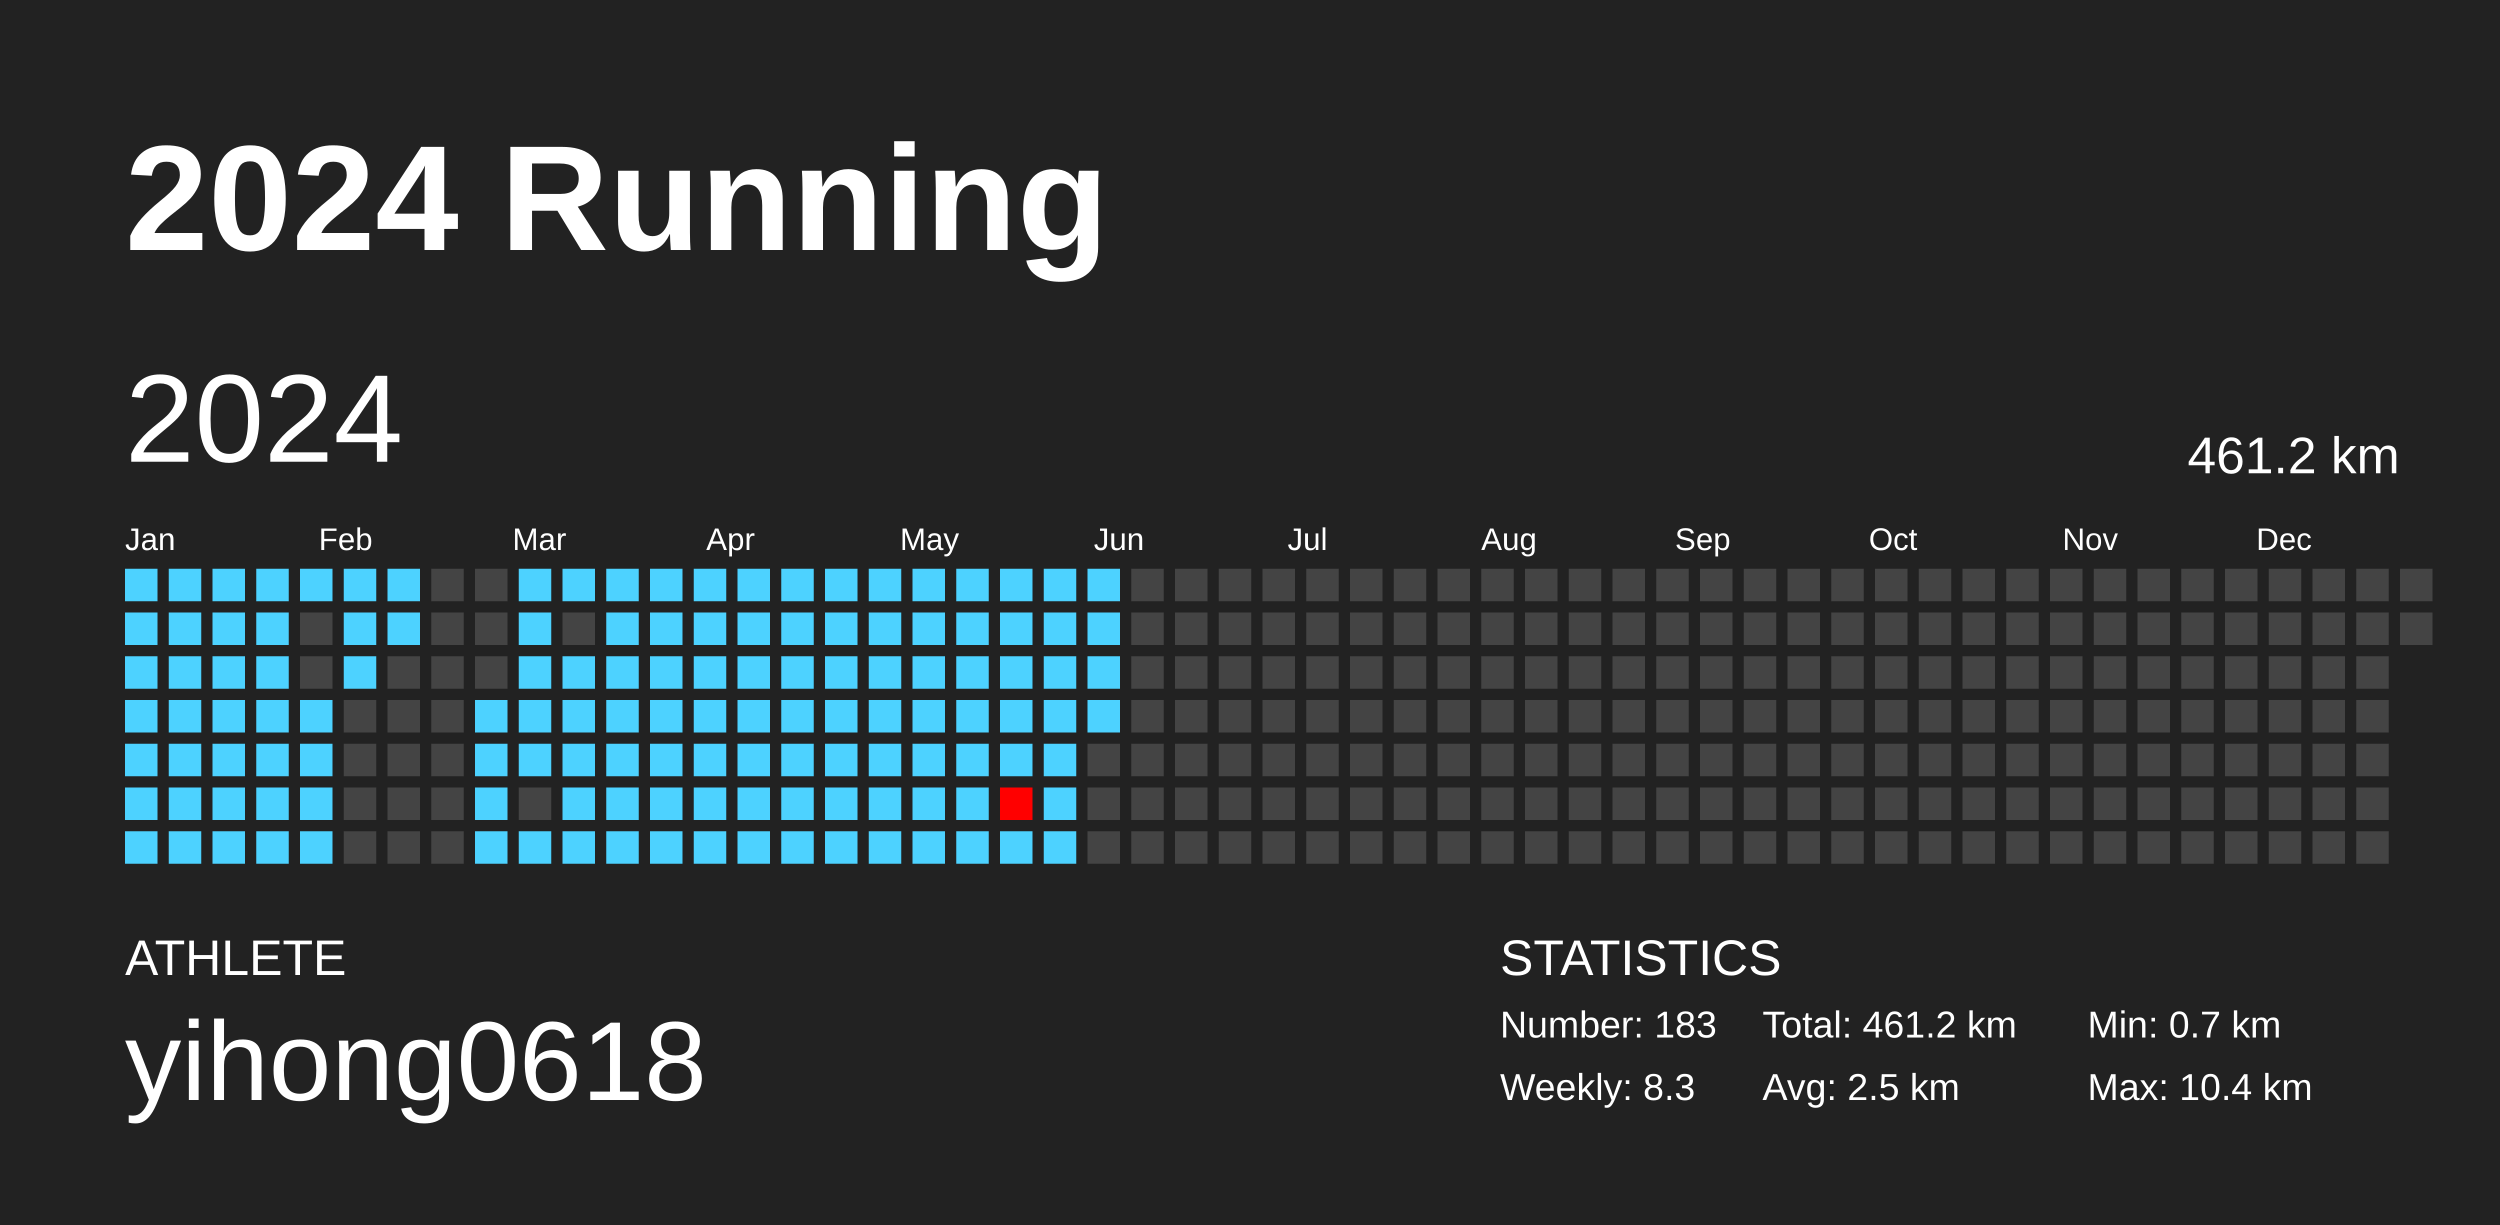
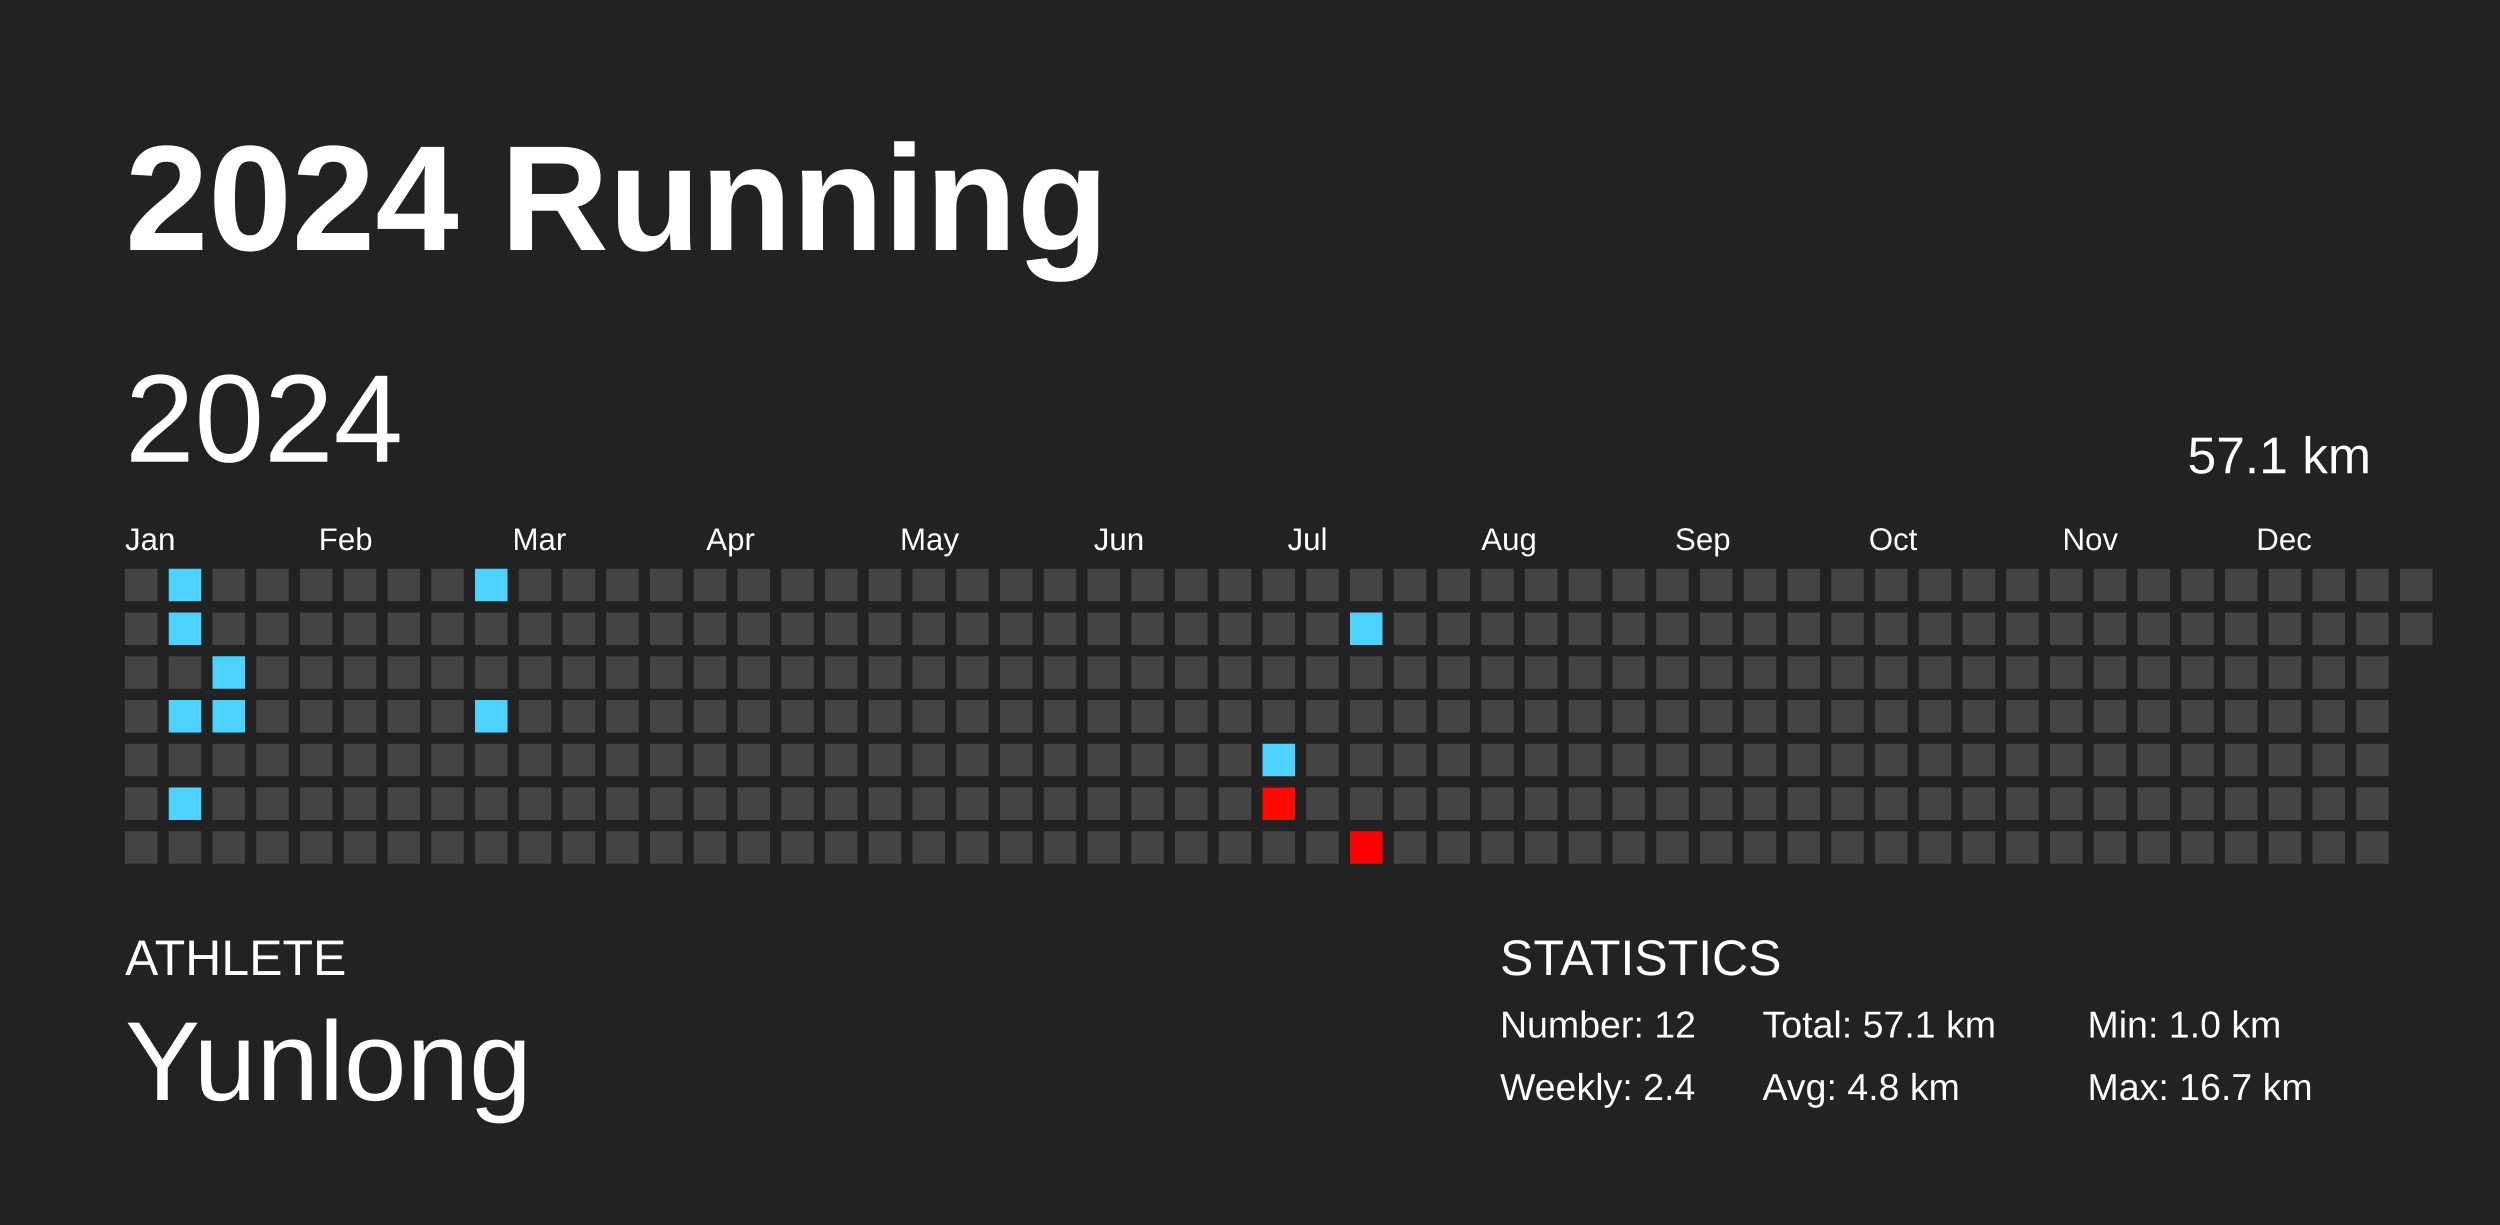
<svg xmlns="http://www.w3.org/2000/svg" baseProfile="full" height="98mm" version="1.1" viewBox="0,0,200,98" width="200mm">
  <defs />
  <rect fill="#222222" height="98" width="200" x="0" y="0" />
  <text fill="#FFFFFF" style="font-size:12px; font-family:Arial; font-weight:bold;" x="10" y="20">2024 Running</text>
  <text fill="#FFFFFF" style="font-size:4px; font-family:Arial" x="10" y="78">ATHLETE</text>
-   <text fill="#FFFFFF" style="font-size:9px; font-family:Arial" x="10" y="88">yihong0618</text>
+   <text fill="#FFFFFF" style="font-size:9px; font-family:Arial" x="10" y="88">Yunlong</text>
  <text fill="#FFFFFF" style="font-size:4px; font-family:Arial" x="120" y="78">STATISTICS</text>
-   <text fill="#FFFFFF" style="font-size:3px; font-family:Arial" x="120" y="83">Number: 183</text>
-   <text fill="#FFFFFF" style="font-size:3px; font-family:Arial" x="120" y="88">Weekly: 8.3</text>
-   <text fill="#FFFFFF" style="font-size:3px; font-family:Arial" x="141" y="83">Total: 461.2 km</text>
-   <text fill="#FFFFFF" style="font-size:3px; font-family:Arial" x="141" y="88">Avg: 2.5 km</text>
-   <text fill="#FFFFFF" style="font-size:3px; font-family:Arial" x="167" y="83">Min: 0.7 km</text>
-   <text fill="#FFFFFF" style="font-size:3px; font-family:Arial" x="167" y="88">Max: 10.4 km</text>
+   <text fill="#FFFFFF" style="font-size:3px; font-family:Arial" x="120" y="83">Number: 12</text>
+   <text fill="#FFFFFF" style="font-size:3px; font-family:Arial" x="120" y="88">Weekly: 2.4</text>
+   <text fill="#FFFFFF" style="font-size:3px; font-family:Arial" x="141" y="83">Total: 57.1 km</text>
+   <text fill="#FFFFFF" style="font-size:3px; font-family:Arial" x="141" y="88">Avg: 4.8 km</text>
+   <text fill="#FFFFFF" style="font-size:3px; font-family:Arial" x="167" y="83">Min: 1.0 km</text>
+   <text fill="#FFFFFF" style="font-size:3px; font-family:Arial" x="167" y="88">Max: 16.7 km</text>
  <text dominant-baseline="hanging" fill="#FFFFFF" style="font-size:10.0px; font-family:Arial;" x="10" y="30">2024</text>
-   <text dominant-baseline="hanging" fill="#FFFFFF" style="font-size:4.125px; font-family:Arial;" x="175" y="35">461.2 km</text>
+   <text dominant-baseline="hanging" fill="#FFFFFF" style="font-size:4.125px; font-family:Arial;" x="175" y="35">57.1 km</text>
  <text fill="#FFFFFF" style="font-size:2.5px; font-family:Arial" x="10.0" y="44">Jan</text>
  <text fill="#FFFFFF" style="font-size:2.5px; font-family:Arial" x="25.5" y="44">Feb</text>
  <text fill="#FFFFFF" style="font-size:2.5px; font-family:Arial" x="41.0" y="44">Mar</text>
  <text fill="#FFFFFF" style="font-size:2.5px; font-family:Arial" x="56.5" y="44">Apr</text>
  <text fill="#FFFFFF" style="font-size:2.5px; font-family:Arial" x="72.0" y="44">May</text>
  <text fill="#FFFFFF" style="font-size:2.5px; font-family:Arial" x="87.5" y="44">Jun</text>
  <text fill="#FFFFFF" style="font-size:2.5px; font-family:Arial" x="103.0" y="44">Jul</text>
  <text fill="#FFFFFF" style="font-size:2.5px; font-family:Arial" x="118.5" y="44">Aug</text>
  <text fill="#FFFFFF" style="font-size:2.5px; font-family:Arial" x="134.0" y="44">Sep</text>
  <text fill="#FFFFFF" style="font-size:2.5px; font-family:Arial" x="149.5" y="44">Oct</text>
  <text fill="#FFFFFF" style="font-size:2.5px; font-family:Arial" x="165.0" y="44">Nov</text>
  <text fill="#FFFFFF" style="font-size:2.5px; font-family:Arial" x="180.5" y="44">Dec</text>
-   <rect fill="#4dd2ff" height="2.6" width="2.6" x="10.0" y="45.5" />
-   <rect fill="#4dd2ff" height="2.6" width="2.6" x="10.0" y="49.0" />
-   <rect fill="#4dd2ff" height="2.6" width="2.6" x="10.0" y="52.5" />
-   <rect fill="#4dd2ff" height="2.6" width="2.6" x="10.0" y="56.0" />
-   <rect fill="#4dd2ff" height="2.6" width="2.6" x="10.0" y="59.5" />
-   <rect fill="#4dd2ff" height="2.6" width="2.6" x="10.0" y="63.0" />
-   <rect fill="#4dd2ff" height="2.6" width="2.6" x="10.0" y="66.5" />
+   <rect fill="#444444" height="2.6" width="2.6" x="10.0" y="45.5" />
+   <rect fill="#444444" height="2.6" width="2.6" x="10.0" y="49.0" />
+   <rect fill="#444444" height="2.6" width="2.6" x="10.0" y="52.5" />
+   <rect fill="#444444" height="2.6" width="2.6" x="10.0" y="56.0" />
+   <rect fill="#444444" height="2.6" width="2.6" x="10.0" y="59.5" />
+   <rect fill="#444444" height="2.6" width="2.6" x="10.0" y="63.0" />
+   <rect fill="#444444" height="2.6" width="2.6" x="10.0" y="66.5" />
  <rect fill="#4dd2ff" height="2.6" width="2.6" x="13.5" y="45.5" />
  <rect fill="#4dd2ff" height="2.6" width="2.6" x="13.5" y="49.0" />
-   <rect fill="#4dd2ff" height="2.6" width="2.6" x="13.5" y="52.5" />
+   <rect fill="#444444" height="2.6" width="2.6" x="13.5" y="52.5" />
  <rect fill="#4dd2ff" height="2.6" width="2.6" x="13.5" y="56.0" />
-   <rect fill="#4dd2ff" height="2.6" width="2.6" x="13.5" y="59.5" />
+   <rect fill="#444444" height="2.6" width="2.6" x="13.5" y="59.5" />
  <rect fill="#4dd2ff" height="2.6" width="2.6" x="13.5" y="63.0" />
-   <rect fill="#4dd2ff" height="2.6" width="2.6" x="13.5" y="66.5" />
-   <rect fill="#4dd2ff" height="2.6" width="2.6" x="17.0" y="45.5" />
-   <rect fill="#4dd2ff" height="2.6" width="2.6" x="17.0" y="49.0" />
+   <rect fill="#444444" height="2.6" width="2.6" x="13.5" y="66.5" />
+   <rect fill="#444444" height="2.6" width="2.6" x="17.0" y="45.5" />
+   <rect fill="#444444" height="2.6" width="2.6" x="17.0" y="49.0" />
  <rect fill="#4dd2ff" height="2.6" width="2.6" x="17.0" y="52.5" />
  <rect fill="#4dd2ff" height="2.6" width="2.6" x="17.0" y="56.0" />
-   <rect fill="#4dd2ff" height="2.6" width="2.6" x="17.0" y="59.5" />
-   <rect fill="#4dd2ff" height="2.6" width="2.6" x="17.0" y="63.0" />
-   <rect fill="#4dd2ff" height="2.6" width="2.6" x="17.0" y="66.5" />
-   <rect fill="#4dd2ff" height="2.6" width="2.6" x="20.5" y="45.5" />
-   <rect fill="#4dd2ff" height="2.6" width="2.6" x="20.5" y="49.0" />
-   <rect fill="#4dd2ff" height="2.6" width="2.6" x="20.5" y="52.5" />
-   <rect fill="#4dd2ff" height="2.6" width="2.6" x="20.5" y="56.0" />
-   <rect fill="#4dd2ff" height="2.6" width="2.6" x="20.5" y="59.5" />
-   <rect fill="#4dd2ff" height="2.6" width="2.6" x="20.5" y="63.0" />
-   <rect fill="#4dd2ff" height="2.6" width="2.6" x="20.5" y="66.5" />
-   <rect fill="#4dd2ff" height="2.6" width="2.6" x="24.0" y="45.5" />
+   <rect fill="#444444" height="2.6" width="2.6" x="17.0" y="59.5" />
+   <rect fill="#444444" height="2.6" width="2.6" x="17.0" y="63.0" />
+   <rect fill="#444444" height="2.6" width="2.6" x="17.0" y="66.5" />
+   <rect fill="#444444" height="2.6" width="2.6" x="20.5" y="45.5" />
+   <rect fill="#444444" height="2.6" width="2.6" x="20.5" y="49.0" />
+   <rect fill="#444444" height="2.6" width="2.6" x="20.5" y="52.5" />
+   <rect fill="#444444" height="2.6" width="2.6" x="20.5" y="56.0" />
+   <rect fill="#444444" height="2.6" width="2.6" x="20.5" y="59.5" />
+   <rect fill="#444444" height="2.6" width="2.6" x="20.5" y="63.0" />
+   <rect fill="#444444" height="2.6" width="2.6" x="20.5" y="66.5" />
+   <rect fill="#444444" height="2.6" width="2.6" x="24.0" y="45.5" />
  <rect fill="#444444" height="2.6" width="2.6" x="24.0" y="49.0" />
  <rect fill="#444444" height="2.6" width="2.6" x="24.0" y="52.5" />
-   <rect fill="#4dd2ff" height="2.6" width="2.6" x="24.0" y="56.0" />
-   <rect fill="#4dd2ff" height="2.6" width="2.6" x="24.0" y="59.5" />
-   <rect fill="#4dd2ff" height="2.6" width="2.6" x="24.0" y="63.0" />
-   <rect fill="#4dd2ff" height="2.6" width="2.6" x="24.0" y="66.5" />
-   <rect fill="#4dd2ff" height="2.6" width="2.6" x="27.5" y="45.5" />
-   <rect fill="#4dd2ff" height="2.6" width="2.6" x="27.5" y="49.0" />
-   <rect fill="#4dd2ff" height="2.6" width="2.6" x="27.5" y="52.5" />
+   <rect fill="#444444" height="2.6" width="2.6" x="24.0" y="56.0" />
+   <rect fill="#444444" height="2.6" width="2.6" x="24.0" y="59.5" />
+   <rect fill="#444444" height="2.6" width="2.6" x="24.0" y="63.0" />
+   <rect fill="#444444" height="2.6" width="2.6" x="24.0" y="66.5" />
+   <rect fill="#444444" height="2.6" width="2.6" x="27.5" y="45.5" />
+   <rect fill="#444444" height="2.6" width="2.6" x="27.5" y="49.0" />
+   <rect fill="#444444" height="2.6" width="2.6" x="27.5" y="52.5" />
  <rect fill="#444444" height="2.6" width="2.6" x="27.5" y="56.0" />
  <rect fill="#444444" height="2.6" width="2.6" x="27.5" y="59.5" />
  <rect fill="#444444" height="2.6" width="2.6" x="27.5" y="63.0" />
  <rect fill="#444444" height="2.6" width="2.6" x="27.5" y="66.5" />
-   <rect fill="#4dd2ff" height="2.6" width="2.6" x="31.0" y="45.5" />
-   <rect fill="#4dd2ff" height="2.6" width="2.6" x="31.0" y="49.0" />
+   <rect fill="#444444" height="2.6" width="2.6" x="31.0" y="45.5" />
+   <rect fill="#444444" height="2.6" width="2.6" x="31.0" y="49.0" />
  <rect fill="#444444" height="2.6" width="2.6" x="31.0" y="52.5" />
  <rect fill="#444444" height="2.6" width="2.6" x="31.0" y="56.0" />
  <rect fill="#444444" height="2.6" width="2.6" x="31.0" y="59.5" />
  <rect fill="#444444" height="2.6" width="2.6" x="31.0" y="63.0" />
  <rect fill="#444444" height="2.6" width="2.6" x="31.0" y="66.5" />
  <rect fill="#444444" height="2.6" width="2.6" x="34.5" y="45.5" />
  <rect fill="#444444" height="2.6" width="2.6" x="34.5" y="49.0" />
  <rect fill="#444444" height="2.6" width="2.6" x="34.5" y="52.5" />
  <rect fill="#444444" height="2.6" width="2.6" x="34.5" y="56.0" />
  <rect fill="#444444" height="2.6" width="2.6" x="34.5" y="59.5" />
  <rect fill="#444444" height="2.6" width="2.6" x="34.5" y="63.0" />
  <rect fill="#444444" height="2.6" width="2.6" x="34.5" y="66.5" />
-   <rect fill="#444444" height="2.6" width="2.6" x="38.0" y="45.5" />
+   <rect fill="#4dd2ff" height="2.6" width="2.6" x="38.0" y="45.5" />
  <rect fill="#444444" height="2.6" width="2.6" x="38.0" y="49.0" />
  <rect fill="#444444" height="2.6" width="2.6" x="38.0" y="52.5" />
  <rect fill="#4dd2ff" height="2.6" width="2.6" x="38.0" y="56.0" />
-   <rect fill="#4dd2ff" height="2.6" width="2.6" x="38.0" y="59.5" />
-   <rect fill="#4dd2ff" height="2.6" width="2.6" x="38.0" y="63.0" />
-   <rect fill="#4dd2ff" height="2.6" width="2.6" x="38.0" y="66.5" />
-   <rect fill="#4dd2ff" height="2.6" width="2.6" x="41.5" y="45.5" />
-   <rect fill="#4dd2ff" height="2.6" width="2.6" x="41.5" y="49.0" />
-   <rect fill="#4dd2ff" height="2.6" width="2.6" x="41.5" y="52.5" />
-   <rect fill="#4dd2ff" height="2.6" width="2.6" x="41.5" y="56.0" />
-   <rect fill="#4dd2ff" height="2.6" width="2.6" x="41.5" y="59.5" />
+   <rect fill="#444444" height="2.6" width="2.6" x="38.0" y="59.5" />
+   <rect fill="#444444" height="2.6" width="2.6" x="38.0" y="63.0" />
+   <rect fill="#444444" height="2.6" width="2.6" x="38.0" y="66.5" />
+   <rect fill="#444444" height="2.6" width="2.6" x="41.5" y="45.5" />
+   <rect fill="#444444" height="2.6" width="2.6" x="41.5" y="49.0" />
+   <rect fill="#444444" height="2.6" width="2.6" x="41.5" y="52.5" />
+   <rect fill="#444444" height="2.6" width="2.6" x="41.5" y="56.0" />
+   <rect fill="#444444" height="2.6" width="2.6" x="41.5" y="59.5" />
  <rect fill="#444444" height="2.6" width="2.6" x="41.5" y="63.0" />
-   <rect fill="#4dd2ff" height="2.6" width="2.6" x="41.5" y="66.5" />
-   <rect fill="#4dd2ff" height="2.6" width="2.6" x="45.0" y="45.5" />
+   <rect fill="#444444" height="2.6" width="2.6" x="41.5" y="66.5" />
+   <rect fill="#444444" height="2.6" width="2.6" x="45.0" y="45.5" />
  <rect fill="#444444" height="2.6" width="2.6" x="45.0" y="49.0" />
-   <rect fill="#4dd2ff" height="2.6" width="2.6" x="45.0" y="52.5" />
-   <rect fill="#4dd2ff" height="2.6" width="2.6" x="45.0" y="56.0" />
-   <rect fill="#4dd2ff" height="2.6" width="2.6" x="45.0" y="59.5" />
-   <rect fill="#4dd2ff" height="2.6" width="2.6" x="45.0" y="63.0" />
-   <rect fill="#4dd2ff" height="2.6" width="2.6" x="45.0" y="66.5" />
-   <rect fill="#4dd2ff" height="2.6" width="2.6" x="48.5" y="45.5" />
-   <rect fill="#4dd2ff" height="2.6" width="2.6" x="48.5" y="49.0" />
-   <rect fill="#4dd2ff" height="2.6" width="2.6" x="48.5" y="52.5" />
-   <rect fill="#4dd2ff" height="2.6" width="2.6" x="48.5" y="56.0" />
-   <rect fill="#4dd2ff" height="2.6" width="2.6" x="48.5" y="59.5" />
-   <rect fill="#4dd2ff" height="2.6" width="2.6" x="48.5" y="63.0" />
-   <rect fill="#4dd2ff" height="2.6" width="2.6" x="48.5" y="66.5" />
-   <rect fill="#4dd2ff" height="2.6" width="2.6" x="52.0" y="45.5" />
-   <rect fill="#4dd2ff" height="2.6" width="2.6" x="52.0" y="49.0" />
-   <rect fill="#4dd2ff" height="2.6" width="2.6" x="52.0" y="52.5" />
-   <rect fill="#4dd2ff" height="2.6" width="2.6" x="52.0" y="56.0" />
-   <rect fill="#4dd2ff" height="2.6" width="2.6" x="52.0" y="59.5" />
-   <rect fill="#4dd2ff" height="2.6" width="2.6" x="52.0" y="63.0" />
-   <rect fill="#4dd2ff" height="2.6" width="2.6" x="52.0" y="66.5" />
-   <rect fill="#4dd2ff" height="2.6" width="2.6" x="55.5" y="45.5" />
-   <rect fill="#4dd2ff" height="2.6" width="2.6" x="55.5" y="49.0" />
-   <rect fill="#4dd2ff" height="2.6" width="2.6" x="55.5" y="52.5" />
-   <rect fill="#4dd2ff" height="2.6" width="2.6" x="55.5" y="56.0" />
-   <rect fill="#4dd2ff" height="2.6" width="2.6" x="55.5" y="59.5" />
-   <rect fill="#4dd2ff" height="2.6" width="2.6" x="55.5" y="63.0" />
-   <rect fill="#4dd2ff" height="2.6" width="2.6" x="55.5" y="66.5" />
-   <rect fill="#4dd2ff" height="2.6" width="2.6" x="59.0" y="45.5" />
-   <rect fill="#4dd2ff" height="2.6" width="2.6" x="59.0" y="49.0" />
-   <rect fill="#4dd2ff" height="2.6" width="2.6" x="59.0" y="52.5" />
-   <rect fill="#4dd2ff" height="2.6" width="2.6" x="59.0" y="56.0" />
-   <rect fill="#4dd2ff" height="2.6" width="2.6" x="59.0" y="59.5" />
-   <rect fill="#4dd2ff" height="2.6" width="2.6" x="59.0" y="63.0" />
-   <rect fill="#4dd2ff" height="2.6" width="2.6" x="59.0" y="66.5" />
-   <rect fill="#4dd2ff" height="2.6" width="2.6" x="62.5" y="45.5" />
-   <rect fill="#4dd2ff" height="2.6" width="2.6" x="62.5" y="49.0" />
-   <rect fill="#4dd2ff" height="2.6" width="2.6" x="62.5" y="52.5" />
-   <rect fill="#4dd2ff" height="2.6" width="2.6" x="62.5" y="56.0" />
-   <rect fill="#4dd2ff" height="2.6" width="2.6" x="62.5" y="59.5" />
-   <rect fill="#4dd2ff" height="2.6" width="2.6" x="62.5" y="63.0" />
-   <rect fill="#4dd2ff" height="2.6" width="2.6" x="62.5" y="66.5" />
-   <rect fill="#4dd2ff" height="2.6" width="2.6" x="66.0" y="45.5" />
-   <rect fill="#4dd2ff" height="2.6" width="2.6" x="66.0" y="49.0" />
-   <rect fill="#4dd2ff" height="2.6" width="2.6" x="66.0" y="52.5" />
-   <rect fill="#4dd2ff" height="2.6" width="2.6" x="66.0" y="56.0" />
-   <rect fill="#4dd2ff" height="2.6" width="2.6" x="66.0" y="59.5" />
-   <rect fill="#4dd2ff" height="2.6" width="2.6" x="66.0" y="63.0" />
-   <rect fill="#4dd2ff" height="2.6" width="2.6" x="66.0" y="66.5" />
-   <rect fill="#4dd2ff" height="2.6" width="2.6" x="69.5" y="45.5" />
-   <rect fill="#4dd2ff" height="2.6" width="2.6" x="69.5" y="49.0" />
-   <rect fill="#4dd2ff" height="2.6" width="2.6" x="69.5" y="52.5" />
-   <rect fill="#4dd2ff" height="2.6" width="2.6" x="69.5" y="56.0" />
-   <rect fill="#4dd2ff" height="2.6" width="2.6" x="69.5" y="59.5" />
-   <rect fill="#4dd2ff" height="2.6" width="2.6" x="69.5" y="63.0" />
-   <rect fill="#4dd2ff" height="2.6" width="2.6" x="69.5" y="66.5" />
-   <rect fill="#4dd2ff" height="2.6" width="2.6" x="73.0" y="45.5" />
-   <rect fill="#4dd2ff" height="2.6" width="2.6" x="73.0" y="49.0" />
-   <rect fill="#4dd2ff" height="2.6" width="2.6" x="73.0" y="52.5" />
-   <rect fill="#4dd2ff" height="2.6" width="2.6" x="73.0" y="56.0" />
-   <rect fill="#4dd2ff" height="2.6" width="2.6" x="73.0" y="59.5" />
-   <rect fill="#4dd2ff" height="2.6" width="2.6" x="73.0" y="63.0" />
-   <rect fill="#4dd2ff" height="2.6" width="2.6" x="73.0" y="66.5" />
-   <rect fill="#4dd2ff" height="2.6" width="2.6" x="76.5" y="45.5" />
-   <rect fill="#4dd2ff" height="2.6" width="2.6" x="76.5" y="49.0" />
-   <rect fill="#4dd2ff" height="2.6" width="2.6" x="76.5" y="52.5" />
-   <rect fill="#4dd2ff" height="2.6" width="2.6" x="76.5" y="56.0" />
-   <rect fill="#4dd2ff" height="2.6" width="2.6" x="76.5" y="59.5" />
-   <rect fill="#4dd2ff" height="2.6" width="2.6" x="76.5" y="63.0" />
-   <rect fill="#4dd2ff" height="2.6" width="2.6" x="76.5" y="66.5" />
-   <rect fill="#4dd2ff" height="2.6" width="2.6" x="80.0" y="45.5" />
-   <rect fill="#4dd2ff" height="2.6" width="2.6" x="80.0" y="49.0" />
-   <rect fill="#4dd2ff" height="2.6" width="2.6" x="80.0" y="52.5" />
-   <rect fill="#4dd2ff" height="2.6" width="2.6" x="80.0" y="56.0" />
-   <rect fill="#4dd2ff" height="2.6" width="2.6" x="80.0" y="59.5" />
-   <rect fill="#ff0000" height="2.6" width="2.6" x="80.0" y="63.0" />
-   <rect fill="#4dd2ff" height="2.6" width="2.6" x="80.0" y="66.5" />
-   <rect fill="#4dd2ff" height="2.6" width="2.6" x="83.5" y="45.5" />
-   <rect fill="#4dd2ff" height="2.6" width="2.6" x="83.5" y="49.0" />
-   <rect fill="#4dd2ff" height="2.6" width="2.6" x="83.5" y="52.5" />
-   <rect fill="#4dd2ff" height="2.6" width="2.6" x="83.5" y="56.0" />
-   <rect fill="#4dd2ff" height="2.6" width="2.6" x="83.5" y="59.5" />
-   <rect fill="#4dd2ff" height="2.6" width="2.6" x="83.5" y="63.0" />
-   <rect fill="#4dd2ff" height="2.6" width="2.6" x="83.5" y="66.5" />
-   <rect fill="#4dd2ff" height="2.6" width="2.6" x="87.0" y="45.5" />
-   <rect fill="#4dd2ff" height="2.6" width="2.6" x="87.0" y="49.0" />
-   <rect fill="#4dd2ff" height="2.6" width="2.6" x="87.0" y="52.5" />
-   <rect fill="#4dd2ff" height="2.6" width="2.6" x="87.0" y="56.0" />
+   <rect fill="#444444" height="2.6" width="2.6" x="45.0" y="52.5" />
+   <rect fill="#444444" height="2.6" width="2.6" x="45.0" y="56.0" />
+   <rect fill="#444444" height="2.6" width="2.6" x="45.0" y="59.5" />
+   <rect fill="#444444" height="2.6" width="2.6" x="45.0" y="63.0" />
+   <rect fill="#444444" height="2.6" width="2.6" x="45.0" y="66.5" />
+   <rect fill="#444444" height="2.6" width="2.6" x="48.5" y="45.5" />
+   <rect fill="#444444" height="2.6" width="2.6" x="48.5" y="49.0" />
+   <rect fill="#444444" height="2.6" width="2.6" x="48.5" y="52.5" />
+   <rect fill="#444444" height="2.6" width="2.6" x="48.5" y="56.0" />
+   <rect fill="#444444" height="2.6" width="2.6" x="48.5" y="59.5" />
+   <rect fill="#444444" height="2.6" width="2.6" x="48.5" y="63.0" />
+   <rect fill="#444444" height="2.6" width="2.6" x="48.5" y="66.5" />
+   <rect fill="#444444" height="2.6" width="2.6" x="52.0" y="45.5" />
+   <rect fill="#444444" height="2.6" width="2.6" x="52.0" y="49.0" />
+   <rect fill="#444444" height="2.6" width="2.6" x="52.0" y="52.5" />
+   <rect fill="#444444" height="2.6" width="2.6" x="52.0" y="56.0" />
+   <rect fill="#444444" height="2.6" width="2.6" x="52.0" y="59.5" />
+   <rect fill="#444444" height="2.6" width="2.6" x="52.0" y="63.0" />
+   <rect fill="#444444" height="2.6" width="2.6" x="52.0" y="66.5" />
+   <rect fill="#444444" height="2.6" width="2.6" x="55.5" y="45.5" />
+   <rect fill="#444444" height="2.6" width="2.6" x="55.5" y="49.0" />
+   <rect fill="#444444" height="2.6" width="2.6" x="55.5" y="52.5" />
+   <rect fill="#444444" height="2.6" width="2.6" x="55.5" y="56.0" />
+   <rect fill="#444444" height="2.6" width="2.6" x="55.5" y="59.5" />
+   <rect fill="#444444" height="2.6" width="2.6" x="55.5" y="63.0" />
+   <rect fill="#444444" height="2.6" width="2.6" x="55.5" y="66.5" />
+   <rect fill="#444444" height="2.6" width="2.6" x="59.0" y="45.5" />
+   <rect fill="#444444" height="2.6" width="2.6" x="59.0" y="49.0" />
+   <rect fill="#444444" height="2.6" width="2.6" x="59.0" y="52.5" />
+   <rect fill="#444444" height="2.6" width="2.6" x="59.0" y="56.0" />
+   <rect fill="#444444" height="2.6" width="2.6" x="59.0" y="59.5" />
+   <rect fill="#444444" height="2.6" width="2.6" x="59.0" y="63.0" />
+   <rect fill="#444444" height="2.6" width="2.6" x="59.0" y="66.5" />
+   <rect fill="#444444" height="2.6" width="2.6" x="62.5" y="45.5" />
+   <rect fill="#444444" height="2.6" width="2.6" x="62.5" y="49.0" />
+   <rect fill="#444444" height="2.6" width="2.6" x="62.5" y="52.5" />
+   <rect fill="#444444" height="2.6" width="2.6" x="62.5" y="56.0" />
+   <rect fill="#444444" height="2.6" width="2.6" x="62.5" y="59.5" />
+   <rect fill="#444444" height="2.6" width="2.6" x="62.5" y="63.0" />
+   <rect fill="#444444" height="2.6" width="2.6" x="62.5" y="66.5" />
+   <rect fill="#444444" height="2.6" width="2.6" x="66.0" y="45.5" />
+   <rect fill="#444444" height="2.6" width="2.6" x="66.0" y="49.0" />
+   <rect fill="#444444" height="2.6" width="2.6" x="66.0" y="52.5" />
+   <rect fill="#444444" height="2.6" width="2.6" x="66.0" y="56.0" />
+   <rect fill="#444444" height="2.6" width="2.6" x="66.0" y="59.5" />
+   <rect fill="#444444" height="2.6" width="2.6" x="66.0" y="63.0" />
+   <rect fill="#444444" height="2.6" width="2.6" x="66.0" y="66.5" />
+   <rect fill="#444444" height="2.6" width="2.6" x="69.5" y="45.5" />
+   <rect fill="#444444" height="2.6" width="2.6" x="69.5" y="49.0" />
+   <rect fill="#444444" height="2.6" width="2.6" x="69.5" y="52.5" />
+   <rect fill="#444444" height="2.6" width="2.6" x="69.5" y="56.0" />
+   <rect fill="#444444" height="2.6" width="2.6" x="69.5" y="59.5" />
+   <rect fill="#444444" height="2.6" width="2.6" x="69.5" y="63.0" />
+   <rect fill="#444444" height="2.6" width="2.6" x="69.5" y="66.5" />
+   <rect fill="#444444" height="2.6" width="2.6" x="73.0" y="45.5" />
+   <rect fill="#444444" height="2.6" width="2.6" x="73.0" y="49.0" />
+   <rect fill="#444444" height="2.6" width="2.6" x="73.0" y="52.5" />
+   <rect fill="#444444" height="2.6" width="2.6" x="73.0" y="56.0" />
+   <rect fill="#444444" height="2.6" width="2.6" x="73.0" y="59.5" />
+   <rect fill="#444444" height="2.6" width="2.6" x="73.0" y="63.0" />
+   <rect fill="#444444" height="2.6" width="2.6" x="73.0" y="66.5" />
+   <rect fill="#444444" height="2.6" width="2.6" x="76.5" y="45.5" />
+   <rect fill="#444444" height="2.6" width="2.6" x="76.5" y="49.0" />
+   <rect fill="#444444" height="2.6" width="2.6" x="76.5" y="52.5" />
+   <rect fill="#444444" height="2.6" width="2.6" x="76.5" y="56.0" />
+   <rect fill="#444444" height="2.6" width="2.6" x="76.5" y="59.5" />
+   <rect fill="#444444" height="2.6" width="2.6" x="76.5" y="63.0" />
+   <rect fill="#444444" height="2.6" width="2.6" x="76.5" y="66.5" />
+   <rect fill="#444444" height="2.6" width="2.6" x="80.0" y="45.5" />
+   <rect fill="#444444" height="2.6" width="2.6" x="80.0" y="49.0" />
+   <rect fill="#444444" height="2.6" width="2.6" x="80.0" y="52.5" />
+   <rect fill="#444444" height="2.6" width="2.6" x="80.0" y="56.0" />
+   <rect fill="#444444" height="2.6" width="2.6" x="80.0" y="59.5" />
+   <rect fill="#444444" height="2.6" width="2.6" x="80.0" y="63.0" />
+   <rect fill="#444444" height="2.6" width="2.6" x="80.0" y="66.5" />
+   <rect fill="#444444" height="2.6" width="2.6" x="83.5" y="45.5" />
+   <rect fill="#444444" height="2.6" width="2.6" x="83.5" y="49.0" />
+   <rect fill="#444444" height="2.6" width="2.6" x="83.5" y="52.5" />
+   <rect fill="#444444" height="2.6" width="2.6" x="83.5" y="56.0" />
+   <rect fill="#444444" height="2.6" width="2.6" x="83.5" y="59.5" />
+   <rect fill="#444444" height="2.6" width="2.6" x="83.5" y="63.0" />
+   <rect fill="#444444" height="2.6" width="2.6" x="83.5" y="66.5" />
+   <rect fill="#444444" height="2.6" width="2.6" x="87.0" y="45.5" />
+   <rect fill="#444444" height="2.6" width="2.6" x="87.0" y="49.0" />
+   <rect fill="#444444" height="2.6" width="2.6" x="87.0" y="52.5" />
+   <rect fill="#444444" height="2.6" width="2.6" x="87.0" y="56.0" />
  <rect fill="#444444" height="2.6" width="2.6" x="87.0" y="59.5" />
  <rect fill="#444444" height="2.6" width="2.6" x="87.0" y="63.0" />
  <rect fill="#444444" height="2.6" width="2.6" x="87.0" y="66.5" />
  <rect fill="#444444" height="2.6" width="2.6" x="90.5" y="45.5" />
  <rect fill="#444444" height="2.6" width="2.6" x="90.5" y="49.0" />
  <rect fill="#444444" height="2.6" width="2.6" x="90.5" y="52.5" />
  <rect fill="#444444" height="2.6" width="2.6" x="90.5" y="56.0" />
  <rect fill="#444444" height="2.6" width="2.6" x="90.5" y="59.5" />
  <rect fill="#444444" height="2.6" width="2.6" x="90.5" y="63.0" />
  <rect fill="#444444" height="2.6" width="2.6" x="90.5" y="66.5" />
  <rect fill="#444444" height="2.6" width="2.6" x="94.0" y="45.5" />
  <rect fill="#444444" height="2.6" width="2.6" x="94.0" y="49.0" />
  <rect fill="#444444" height="2.6" width="2.6" x="94.0" y="52.5" />
  <rect fill="#444444" height="2.6" width="2.6" x="94.0" y="56.0" />
  <rect fill="#444444" height="2.6" width="2.6" x="94.0" y="59.5" />
  <rect fill="#444444" height="2.6" width="2.6" x="94.0" y="63.0" />
  <rect fill="#444444" height="2.6" width="2.6" x="94.0" y="66.5" />
  <rect fill="#444444" height="2.6" width="2.6" x="97.5" y="45.5" />
  <rect fill="#444444" height="2.6" width="2.6" x="97.5" y="49.0" />
  <rect fill="#444444" height="2.6" width="2.6" x="97.5" y="52.5" />
  <rect fill="#444444" height="2.6" width="2.6" x="97.5" y="56.0" />
  <rect fill="#444444" height="2.6" width="2.6" x="97.5" y="59.5" />
  <rect fill="#444444" height="2.6" width="2.6" x="97.5" y="63.0" />
  <rect fill="#444444" height="2.6" width="2.6" x="97.5" y="66.5" />
  <rect fill="#444444" height="2.6" width="2.6" x="101.0" y="45.5" />
  <rect fill="#444444" height="2.6" width="2.6" x="101.0" y="49.0" />
  <rect fill="#444444" height="2.6" width="2.6" x="101.0" y="52.5" />
  <rect fill="#444444" height="2.6" width="2.6" x="101.0" y="56.0" />
-   <rect fill="#444444" height="2.6" width="2.6" x="101.0" y="59.5" />
-   <rect fill="#444444" height="2.6" width="2.6" x="101.0" y="63.0" />
+   <rect fill="#4dd2ff" height="2.6" width="2.6" x="101.0" y="59.5" />
+   <rect fill="#ff0900" height="2.6" width="2.6" x="101.0" y="63.0" />
  <rect fill="#444444" height="2.6" width="2.6" x="101.0" y="66.5" />
  <rect fill="#444444" height="2.6" width="2.6" x="104.5" y="45.5" />
  <rect fill="#444444" height="2.6" width="2.6" x="104.5" y="49.0" />
  <rect fill="#444444" height="2.6" width="2.6" x="104.5" y="52.5" />
  <rect fill="#444444" height="2.6" width="2.6" x="104.5" y="56.0" />
  <rect fill="#444444" height="2.6" width="2.6" x="104.5" y="59.5" />
  <rect fill="#444444" height="2.6" width="2.6" x="104.5" y="63.0" />
  <rect fill="#444444" height="2.6" width="2.6" x="104.5" y="66.5" />
  <rect fill="#444444" height="2.6" width="2.6" x="108.0" y="45.5" />
-   <rect fill="#444444" height="2.6" width="2.6" x="108.0" y="49.0" />
+   <rect fill="#4dd2ff" height="2.6" width="2.6" x="108.0" y="49.0" />
  <rect fill="#444444" height="2.6" width="2.6" x="108.0" y="52.5" />
  <rect fill="#444444" height="2.6" width="2.6" x="108.0" y="56.0" />
  <rect fill="#444444" height="2.6" width="2.6" x="108.0" y="59.5" />
  <rect fill="#444444" height="2.6" width="2.6" x="108.0" y="63.0" />
-   <rect fill="#444444" height="2.6" width="2.6" x="108.0" y="66.5" />
+   <rect fill="#ff0000" height="2.6" width="2.6" x="108.0" y="66.5" />
  <rect fill="#444444" height="2.6" width="2.6" x="111.5" y="45.5" />
  <rect fill="#444444" height="2.6" width="2.6" x="111.5" y="49.0" />
  <rect fill="#444444" height="2.6" width="2.6" x="111.5" y="52.5" />
  <rect fill="#444444" height="2.6" width="2.6" x="111.5" y="56.0" />
  <rect fill="#444444" height="2.6" width="2.6" x="111.5" y="59.5" />
  <rect fill="#444444" height="2.6" width="2.6" x="111.5" y="63.0" />
  <rect fill="#444444" height="2.6" width="2.6" x="111.5" y="66.5" />
  <rect fill="#444444" height="2.6" width="2.6" x="115.0" y="45.5" />
  <rect fill="#444444" height="2.6" width="2.6" x="115.0" y="49.0" />
  <rect fill="#444444" height="2.6" width="2.6" x="115.0" y="52.5" />
  <rect fill="#444444" height="2.6" width="2.6" x="115.0" y="56.0" />
  <rect fill="#444444" height="2.6" width="2.6" x="115.0" y="59.5" />
  <rect fill="#444444" height="2.6" width="2.6" x="115.0" y="63.0" />
  <rect fill="#444444" height="2.6" width="2.6" x="115.0" y="66.5" />
  <rect fill="#444444" height="2.6" width="2.6" x="118.5" y="45.5" />
  <rect fill="#444444" height="2.6" width="2.6" x="118.5" y="49.0" />
  <rect fill="#444444" height="2.6" width="2.6" x="118.5" y="52.5" />
  <rect fill="#444444" height="2.6" width="2.6" x="118.5" y="56.0" />
  <rect fill="#444444" height="2.6" width="2.6" x="118.5" y="59.5" />
  <rect fill="#444444" height="2.6" width="2.6" x="118.5" y="63.0" />
  <rect fill="#444444" height="2.6" width="2.6" x="118.5" y="66.5" />
  <rect fill="#444444" height="2.6" width="2.6" x="122.0" y="45.5" />
  <rect fill="#444444" height="2.6" width="2.6" x="122.0" y="49.0" />
  <rect fill="#444444" height="2.6" width="2.6" x="122.0" y="52.5" />
  <rect fill="#444444" height="2.6" width="2.6" x="122.0" y="56.0" />
  <rect fill="#444444" height="2.6" width="2.6" x="122.0" y="59.5" />
  <rect fill="#444444" height="2.6" width="2.6" x="122.0" y="63.0" />
  <rect fill="#444444" height="2.6" width="2.6" x="122.0" y="66.5" />
  <rect fill="#444444" height="2.6" width="2.6" x="125.5" y="45.5" />
  <rect fill="#444444" height="2.6" width="2.6" x="125.5" y="49.0" />
  <rect fill="#444444" height="2.6" width="2.6" x="125.5" y="52.5" />
  <rect fill="#444444" height="2.6" width="2.6" x="125.5" y="56.0" />
  <rect fill="#444444" height="2.6" width="2.6" x="125.5" y="59.5" />
  <rect fill="#444444" height="2.6" width="2.6" x="125.5" y="63.0" />
  <rect fill="#444444" height="2.6" width="2.6" x="125.5" y="66.5" />
  <rect fill="#444444" height="2.6" width="2.6" x="129.0" y="45.5" />
  <rect fill="#444444" height="2.6" width="2.6" x="129.0" y="49.0" />
  <rect fill="#444444" height="2.6" width="2.6" x="129.0" y="52.5" />
  <rect fill="#444444" height="2.6" width="2.6" x="129.0" y="56.0" />
  <rect fill="#444444" height="2.6" width="2.6" x="129.0" y="59.5" />
  <rect fill="#444444" height="2.6" width="2.6" x="129.0" y="63.0" />
  <rect fill="#444444" height="2.6" width="2.6" x="129.0" y="66.5" />
  <rect fill="#444444" height="2.6" width="2.6" x="132.5" y="45.5" />
  <rect fill="#444444" height="2.6" width="2.6" x="132.5" y="49.0" />
  <rect fill="#444444" height="2.6" width="2.6" x="132.5" y="52.5" />
  <rect fill="#444444" height="2.6" width="2.6" x="132.5" y="56.0" />
  <rect fill="#444444" height="2.6" width="2.6" x="132.5" y="59.5" />
  <rect fill="#444444" height="2.6" width="2.6" x="132.5" y="63.0" />
  <rect fill="#444444" height="2.6" width="2.6" x="132.5" y="66.5" />
  <rect fill="#444444" height="2.6" width="2.6" x="136.0" y="45.5" />
  <rect fill="#444444" height="2.6" width="2.6" x="136.0" y="49.0" />
  <rect fill="#444444" height="2.6" width="2.6" x="136.0" y="52.5" />
  <rect fill="#444444" height="2.6" width="2.6" x="136.0" y="56.0" />
  <rect fill="#444444" height="2.6" width="2.6" x="136.0" y="59.5" />
  <rect fill="#444444" height="2.6" width="2.6" x="136.0" y="63.0" />
  <rect fill="#444444" height="2.6" width="2.6" x="136.0" y="66.5" />
  <rect fill="#444444" height="2.6" width="2.6" x="139.5" y="45.5" />
  <rect fill="#444444" height="2.6" width="2.6" x="139.5" y="49.0" />
  <rect fill="#444444" height="2.6" width="2.6" x="139.5" y="52.5" />
  <rect fill="#444444" height="2.6" width="2.6" x="139.5" y="56.0" />
  <rect fill="#444444" height="2.6" width="2.6" x="139.5" y="59.5" />
  <rect fill="#444444" height="2.6" width="2.6" x="139.5" y="63.0" />
  <rect fill="#444444" height="2.6" width="2.6" x="139.5" y="66.5" />
  <rect fill="#444444" height="2.6" width="2.6" x="143.0" y="45.5" />
  <rect fill="#444444" height="2.6" width="2.6" x="143.0" y="49.0" />
  <rect fill="#444444" height="2.6" width="2.6" x="143.0" y="52.5" />
  <rect fill="#444444" height="2.6" width="2.6" x="143.0" y="56.0" />
  <rect fill="#444444" height="2.6" width="2.6" x="143.0" y="59.5" />
  <rect fill="#444444" height="2.6" width="2.6" x="143.0" y="63.0" />
  <rect fill="#444444" height="2.6" width="2.6" x="143.0" y="66.5" />
  <rect fill="#444444" height="2.6" width="2.6" x="146.5" y="45.5" />
  <rect fill="#444444" height="2.6" width="2.6" x="146.5" y="49.0" />
  <rect fill="#444444" height="2.6" width="2.6" x="146.5" y="52.5" />
  <rect fill="#444444" height="2.6" width="2.6" x="146.5" y="56.0" />
  <rect fill="#444444" height="2.6" width="2.6" x="146.5" y="59.5" />
  <rect fill="#444444" height="2.6" width="2.6" x="146.5" y="63.0" />
  <rect fill="#444444" height="2.6" width="2.6" x="146.5" y="66.5" />
  <rect fill="#444444" height="2.6" width="2.6" x="150.0" y="45.5" />
  <rect fill="#444444" height="2.6" width="2.6" x="150.0" y="49.0" />
  <rect fill="#444444" height="2.6" width="2.6" x="150.0" y="52.5" />
  <rect fill="#444444" height="2.6" width="2.6" x="150.0" y="56.0" />
  <rect fill="#444444" height="2.6" width="2.6" x="150.0" y="59.5" />
  <rect fill="#444444" height="2.6" width="2.6" x="150.0" y="63.0" />
  <rect fill="#444444" height="2.6" width="2.6" x="150.0" y="66.5" />
  <rect fill="#444444" height="2.6" width="2.6" x="153.5" y="45.5" />
  <rect fill="#444444" height="2.6" width="2.6" x="153.5" y="49.0" />
  <rect fill="#444444" height="2.6" width="2.6" x="153.5" y="52.5" />
  <rect fill="#444444" height="2.6" width="2.6" x="153.5" y="56.0" />
  <rect fill="#444444" height="2.6" width="2.6" x="153.5" y="59.5" />
  <rect fill="#444444" height="2.6" width="2.6" x="153.5" y="63.0" />
  <rect fill="#444444" height="2.6" width="2.6" x="153.5" y="66.5" />
  <rect fill="#444444" height="2.6" width="2.6" x="157.0" y="45.5" />
  <rect fill="#444444" height="2.6" width="2.6" x="157.0" y="49.0" />
  <rect fill="#444444" height="2.6" width="2.6" x="157.0" y="52.5" />
  <rect fill="#444444" height="2.6" width="2.6" x="157.0" y="56.0" />
  <rect fill="#444444" height="2.6" width="2.6" x="157.0" y="59.5" />
  <rect fill="#444444" height="2.6" width="2.6" x="157.0" y="63.0" />
  <rect fill="#444444" height="2.6" width="2.6" x="157.0" y="66.5" />
  <rect fill="#444444" height="2.6" width="2.6" x="160.5" y="45.5" />
  <rect fill="#444444" height="2.6" width="2.6" x="160.5" y="49.0" />
  <rect fill="#444444" height="2.6" width="2.6" x="160.5" y="52.5" />
  <rect fill="#444444" height="2.6" width="2.6" x="160.5" y="56.0" />
  <rect fill="#444444" height="2.6" width="2.6" x="160.5" y="59.5" />
  <rect fill="#444444" height="2.6" width="2.6" x="160.5" y="63.0" />
  <rect fill="#444444" height="2.6" width="2.6" x="160.5" y="66.5" />
  <rect fill="#444444" height="2.6" width="2.6" x="164.0" y="45.5" />
  <rect fill="#444444" height="2.6" width="2.6" x="164.0" y="49.0" />
  <rect fill="#444444" height="2.6" width="2.6" x="164.0" y="52.5" />
  <rect fill="#444444" height="2.6" width="2.6" x="164.0" y="56.0" />
  <rect fill="#444444" height="2.6" width="2.6" x="164.0" y="59.5" />
  <rect fill="#444444" height="2.6" width="2.6" x="164.0" y="63.0" />
  <rect fill="#444444" height="2.6" width="2.6" x="164.0" y="66.5" />
  <rect fill="#444444" height="2.6" width="2.6" x="167.5" y="45.5" />
  <rect fill="#444444" height="2.6" width="2.6" x="167.5" y="49.0" />
  <rect fill="#444444" height="2.6" width="2.6" x="167.5" y="52.5" />
  <rect fill="#444444" height="2.6" width="2.6" x="167.5" y="56.0" />
  <rect fill="#444444" height="2.6" width="2.6" x="167.5" y="59.5" />
  <rect fill="#444444" height="2.6" width="2.6" x="167.5" y="63.0" />
  <rect fill="#444444" height="2.6" width="2.6" x="167.5" y="66.5" />
  <rect fill="#444444" height="2.6" width="2.6" x="171.0" y="45.5" />
  <rect fill="#444444" height="2.6" width="2.6" x="171.0" y="49.0" />
  <rect fill="#444444" height="2.6" width="2.6" x="171.0" y="52.5" />
  <rect fill="#444444" height="2.6" width="2.6" x="171.0" y="56.0" />
  <rect fill="#444444" height="2.6" width="2.6" x="171.0" y="59.5" />
  <rect fill="#444444" height="2.6" width="2.6" x="171.0" y="63.0" />
  <rect fill="#444444" height="2.6" width="2.6" x="171.0" y="66.5" />
  <rect fill="#444444" height="2.6" width="2.6" x="174.5" y="45.5" />
  <rect fill="#444444" height="2.6" width="2.6" x="174.5" y="49.0" />
  <rect fill="#444444" height="2.6" width="2.6" x="174.5" y="52.5" />
  <rect fill="#444444" height="2.6" width="2.6" x="174.5" y="56.0" />
  <rect fill="#444444" height="2.6" width="2.6" x="174.5" y="59.5" />
  <rect fill="#444444" height="2.6" width="2.6" x="174.5" y="63.0" />
  <rect fill="#444444" height="2.6" width="2.6" x="174.5" y="66.5" />
  <rect fill="#444444" height="2.6" width="2.6" x="178.0" y="45.5" />
  <rect fill="#444444" height="2.6" width="2.6" x="178.0" y="49.0" />
  <rect fill="#444444" height="2.6" width="2.6" x="178.0" y="52.5" />
  <rect fill="#444444" height="2.6" width="2.6" x="178.0" y="56.0" />
  <rect fill="#444444" height="2.6" width="2.6" x="178.0" y="59.5" />
  <rect fill="#444444" height="2.6" width="2.6" x="178.0" y="63.0" />
  <rect fill="#444444" height="2.6" width="2.6" x="178.0" y="66.5" />
  <rect fill="#444444" height="2.6" width="2.6" x="181.5" y="45.5" />
  <rect fill="#444444" height="2.6" width="2.6" x="181.5" y="49.0" />
  <rect fill="#444444" height="2.6" width="2.6" x="181.5" y="52.5" />
  <rect fill="#444444" height="2.6" width="2.6" x="181.5" y="56.0" />
  <rect fill="#444444" height="2.6" width="2.6" x="181.5" y="59.5" />
  <rect fill="#444444" height="2.6" width="2.6" x="181.5" y="63.0" />
  <rect fill="#444444" height="2.6" width="2.6" x="181.5" y="66.5" />
  <rect fill="#444444" height="2.6" width="2.6" x="185.0" y="45.5" />
  <rect fill="#444444" height="2.6" width="2.6" x="185.0" y="49.0" />
  <rect fill="#444444" height="2.6" width="2.6" x="185.0" y="52.5" />
  <rect fill="#444444" height="2.6" width="2.6" x="185.0" y="56.0" />
  <rect fill="#444444" height="2.6" width="2.6" x="185.0" y="59.5" />
  <rect fill="#444444" height="2.6" width="2.6" x="185.0" y="63.0" />
  <rect fill="#444444" height="2.6" width="2.6" x="185.0" y="66.5" />
  <rect fill="#444444" height="2.6" width="2.6" x="188.5" y="45.5" />
  <rect fill="#444444" height="2.6" width="2.6" x="188.5" y="49.0" />
  <rect fill="#444444" height="2.6" width="2.6" x="188.5" y="52.5" />
  <rect fill="#444444" height="2.6" width="2.6" x="188.5" y="56.0" />
  <rect fill="#444444" height="2.6" width="2.6" x="188.5" y="59.5" />
  <rect fill="#444444" height="2.6" width="2.6" x="188.5" y="63.0" />
  <rect fill="#444444" height="2.6" width="2.6" x="188.5" y="66.5" />
  <rect fill="#444444" height="2.6" width="2.6" x="192.0" y="45.5" />
  <rect fill="#444444" height="2.6" width="2.6" x="192.0" y="49.0" />
</svg>
